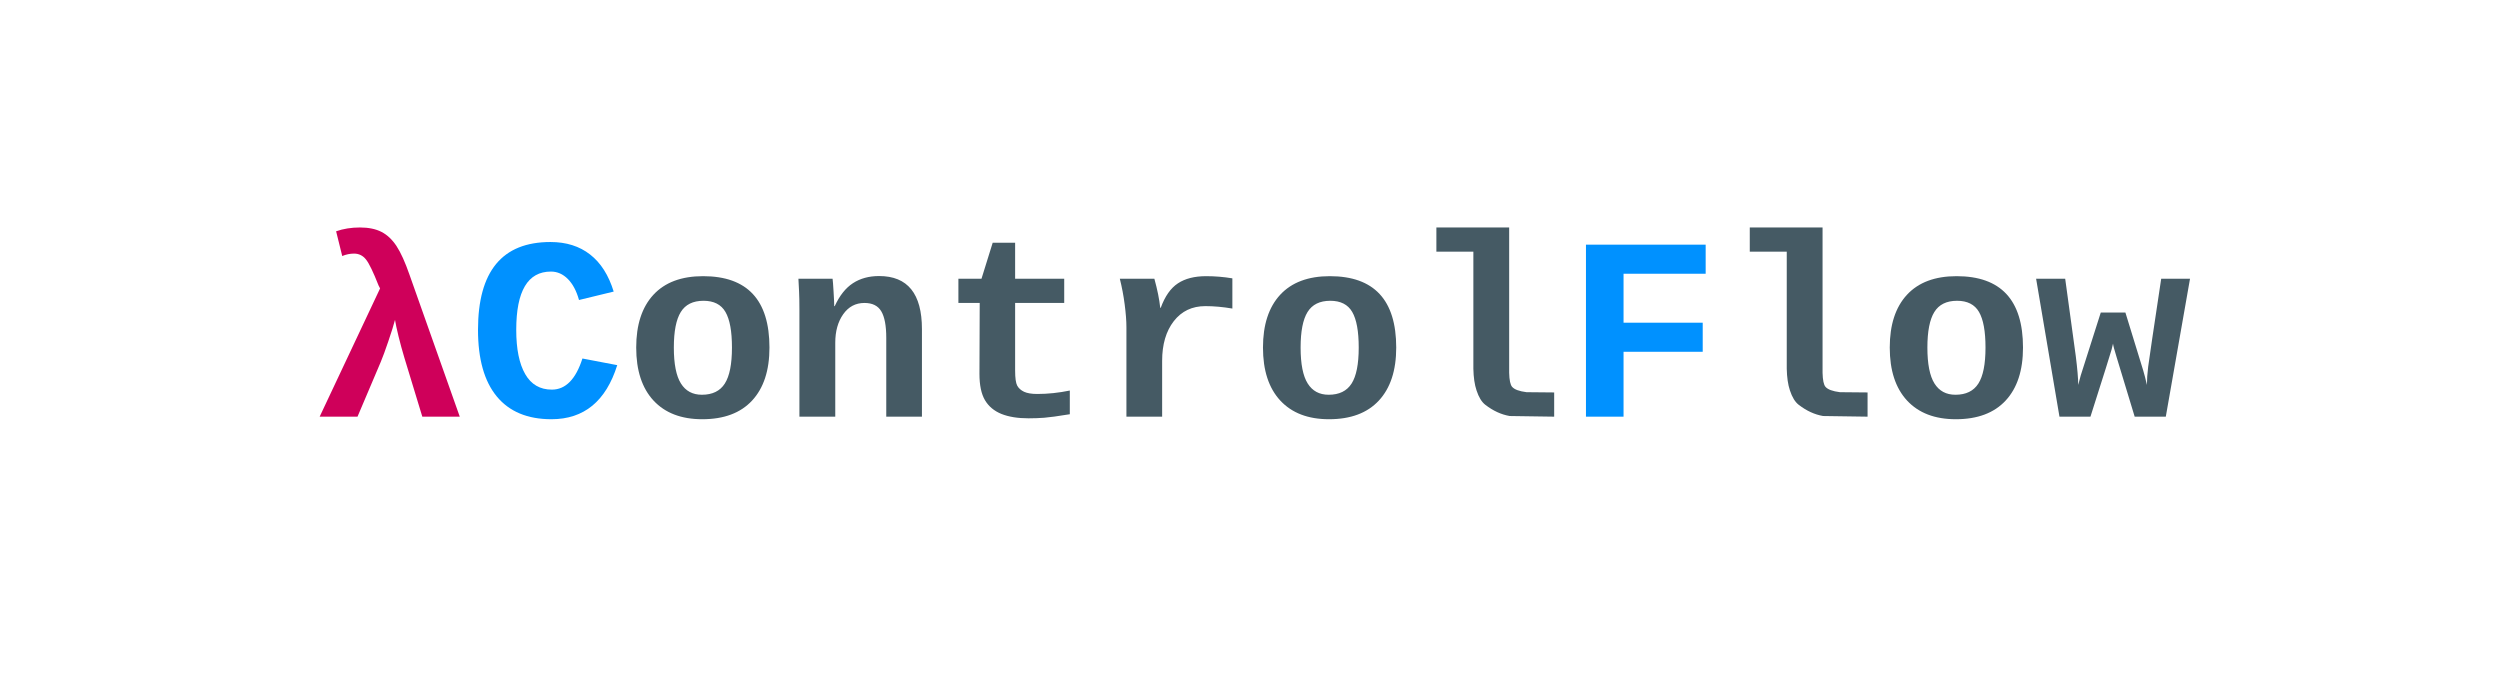
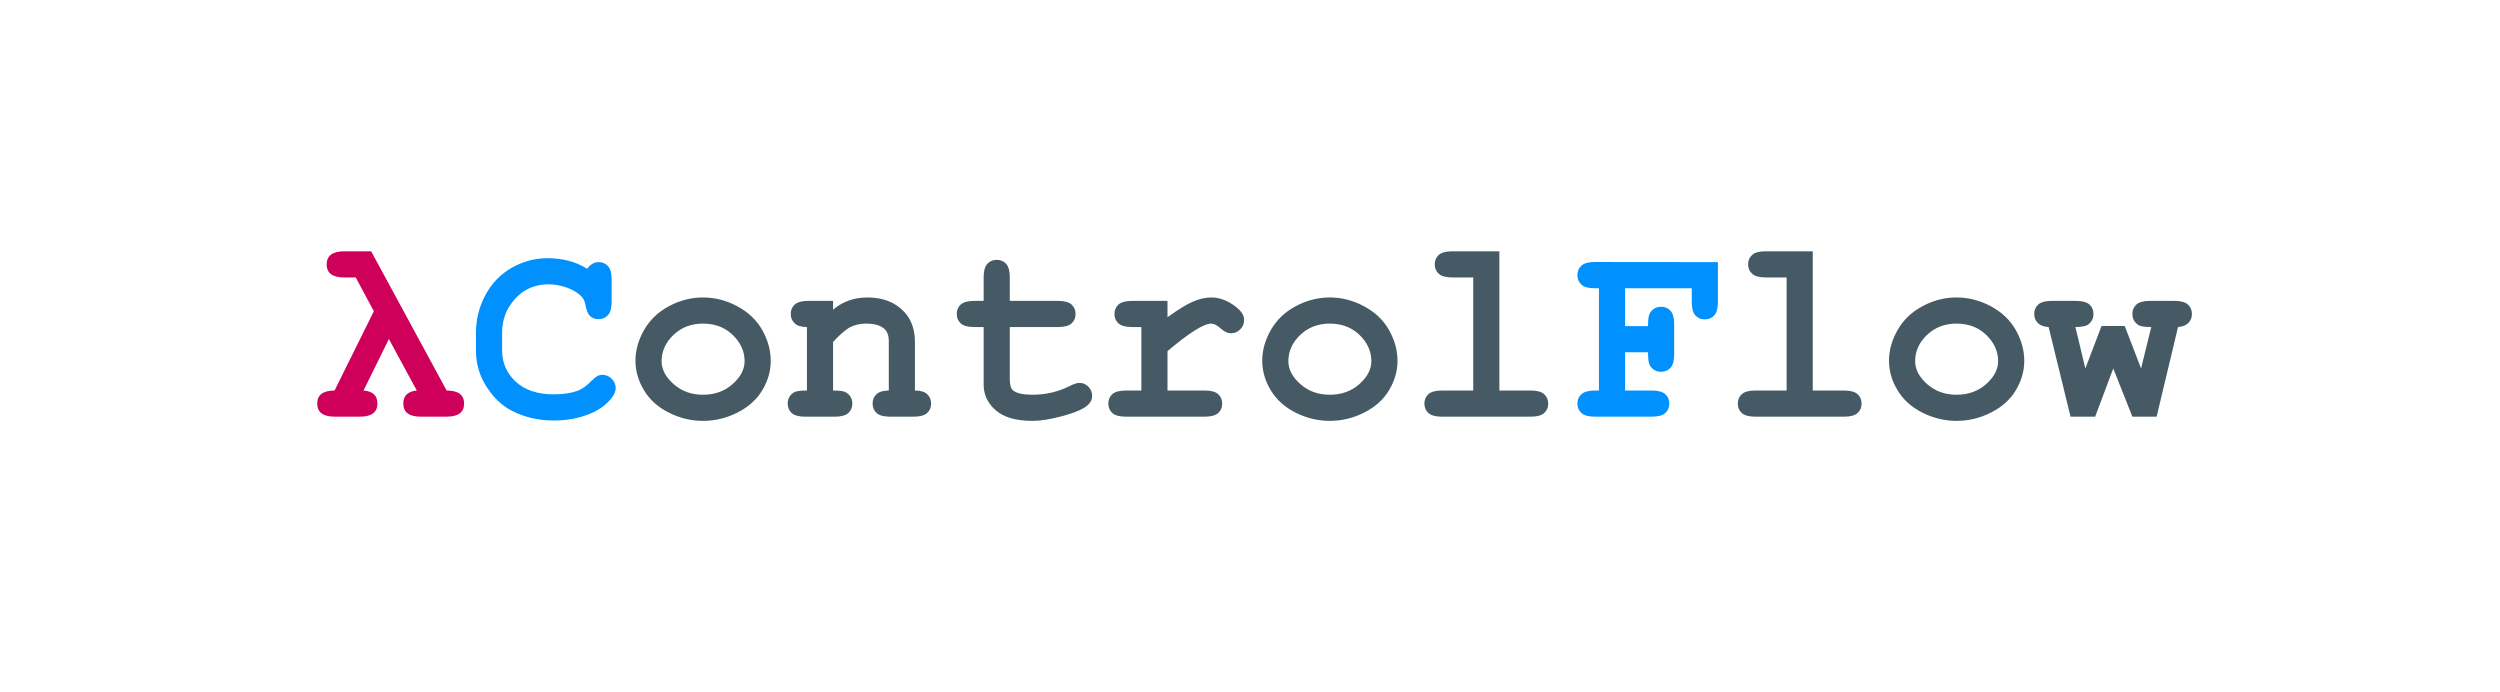
- <svg xmlns="http://www.w3.org/2000/svg" width="900px" height="249px" viewBox="0 0 900 249" version="1.1">
-   <g id="Page-1" stroke="none" stroke-width="1" fill="none" fill-rule="evenodd">
-     <text id="λControlFlow" font-family="CourierNewPS-BoldMT, Courier New" font-size="94" font-weight="bold">
-       <tspan x="112" y="150" fill="#CF005A">λ</tspan>
-       <tspan x="168.409" y="150" fill="#0091FF">C</tspan>
-       <tspan x="224.818" y="150" fill="#455A64">ontrol</tspan>
-       <tspan x="563.273" y="150" fill="#0091FF">F</tspan>
-       <tspan x="619.683" y="150" fill="#455A64">low</tspan>
-     </text>
-     <path d="" id="Path" stroke="#979797" />
+ <svg xmlns="http://www.w3.org/2000/svg" viewBox="0 0 900 249">
+   <g fill-rule="nonzero" fill="none">
+     <path d="M129.58 150c4.191 0 6.287-1.576 6.287-4.728 0-2.876-1.667-4.436-5.003-4.681l9.134-18.543 10.052 18.543c-3.244.306-4.865 1.866-4.865 4.681 0 3.152 2.096 4.728 6.288 4.728h9.317c4.192 0 6.288-1.576 6.288-4.728 0-3.12-2.096-4.681-6.288-4.681L133.618 90.47h-9.73c-4.192 0-6.288 1.576-6.288 4.727 0 3.121 2.096 4.682 6.288 4.682h4.176l6.518 12.163-14.137 28.549c-4.161 0-6.242 1.56-6.242 4.681 0 3.152 2.096 4.728 6.288 4.728h9.088z" fill="#CF005A" />
+     <path d="M199.437 151.377c4.773 0 9.133-.826 13.08-2.479 2.938-1.224 5.34-2.906 7.207-5.048 1.285-1.47 1.927-2.846 1.927-4.131 0-1.285-.474-2.402-1.422-3.35-.95-.95-2.05-1.424-3.305-1.424-.704 0-1.331.146-1.882.436-.55.291-1.316.926-2.295 1.905-1.591 1.622-3.09 2.708-4.498 3.259-2.417.948-5.37 1.423-8.858 1.423-5.845 0-10.412-1.515-13.701-4.544-3.29-3.03-4.934-6.808-4.934-11.337v-6.105c0-3.794.903-7.068 2.708-9.822 1.805-2.754 3.886-4.743 6.242-5.967 2.356-1.224 4.942-1.836 7.757-1.836 2.264 0 4.52.414 6.77 1.24 2.249.826 4 1.927 5.255 3.304.643.704 1.071 1.699 1.285 2.984.368 1.928.934 3.243 1.699 3.947.765.704 1.774 1.056 3.029 1.056 1.377 0 2.501-.482 3.374-1.446.872-.964 1.308-2.578 1.308-4.842v-7.987c0-2.264-.436-3.87-1.308-4.82-.873-.948-1.997-1.422-3.374-1.422-.796 0-1.538.199-2.226.597-.689.398-1.324.994-1.905 1.79a23.936 23.936 0 00-6.632-2.869c-2.372-.627-4.919-.94-7.642-.94-4.529 0-8.813 1.147-12.852 3.442s-7.198 5.561-9.478 9.799c-2.28 4.238-3.42 8.805-3.42 13.7v6.38c0 4.682 1.27 9.004 3.81 12.967 2.54 3.962 5.615 6.862 9.226 8.698 4.467 2.294 9.486 3.442 15.055 3.442z" fill="#0091FF" />
+     <path d="M253.092 151.515c4.314 0 8.453-1.002 12.415-3.007 3.963-2.004 6.946-4.697 8.95-8.078 2.005-3.381 3.007-6.877 3.007-10.488 0-3.794-1.01-7.489-3.03-11.084-2.019-3.595-5.01-6.456-8.973-8.583-3.962-2.127-8.085-3.19-12.37-3.19-4.252 0-8.33 1.04-12.231 3.121-3.902 2.08-6.893 4.934-8.973 8.56-2.081 3.626-3.121 7.32-3.121 11.085 0 3.702 1.025 7.252 3.075 10.648 2.05 3.397 5.033 6.082 8.95 8.055 3.917 1.974 8.017 2.96 12.3 2.96zm0-9.41c-4.192 0-7.726-1.277-10.603-3.832-2.876-2.555-4.314-5.301-4.314-8.239 0-3.58 1.423-6.732 4.268-9.455 2.846-2.723 6.396-4.085 10.649-4.085 4.834 0 8.736 1.714 11.704 5.14 2.172 2.54 3.259 5.325 3.259 8.354 0 2.968-1.438 5.73-4.315 8.285-2.876 2.555-6.426 3.832-10.648 3.832zM300.55 150c2.264 0 3.878-.436 4.842-1.308.964-.872 1.446-1.997 1.446-3.374 0-1.774-.75-3.12-2.25-4.039-.703-.459-2.263-.688-4.68-.688v-17.487c2.508-2.724 4.581-4.506 6.218-5.348 1.637-.841 3.542-1.262 5.715-1.262 2.876 0 5.033.612 6.471 1.836 1.102.949 1.653 2.448 1.653 4.498v17.763c-1.99 0-3.458.436-4.406 1.308-.949.872-1.423 1.997-1.423 3.373 0 1.408.482 2.548 1.446 3.42.963.872 2.577 1.308 4.842 1.308h8.491c2.264 0 3.878-.436 4.842-1.308.964-.872 1.446-1.997 1.446-3.374 0-1.407-.474-2.547-1.423-3.42-.948-.871-2.417-1.307-4.406-1.307v-17.487c0-4.468-1.285-8.079-3.855-10.833-3.244-3.457-7.65-5.186-13.22-5.186-2.417 0-4.658.367-6.723 1.102a17.832 17.832 0 00-5.669 3.304v-3.167h-8.95c-2.264 0-3.878.436-4.842 1.308-.964.872-1.446 1.997-1.446 3.374s.474 2.509 1.423 3.396c.948.888 2.417 1.331 4.406 1.331v22.858c-2.417 0-3.993.23-4.728.688-1.468.949-2.203 2.28-2.203 3.993 0 1.408.482 2.548 1.446 3.42.964.872 2.578 1.308 4.842 1.308h10.695zm71.096 1.515c3.03 0 6.755-.605 11.177-1.813 4.421-1.209 7.382-2.532 8.881-3.97.98-.888 1.469-1.944 1.469-3.168 0-1.315-.452-2.432-1.354-3.35-.903-.918-1.966-1.377-3.19-1.377-.887 0-2.111.398-3.672 1.193-4.07 2.05-8.507 3.075-13.31 3.075-3.305 0-5.6-.504-6.885-1.514-.826-.643-1.24-1.974-1.24-3.993v-18.865h17.396c2.264 0 3.878-.436 4.842-1.308.964-.872 1.446-1.996 1.446-3.373 0-1.408-.482-2.548-1.446-3.42-.964-.872-2.578-1.308-4.842-1.308h-17.396v-8.491c0-2.264-.436-3.878-1.308-4.842-.872-.964-1.996-1.446-3.373-1.446-1.408 0-2.548.482-3.42 1.446-.872.964-1.308 2.578-1.308 4.842v8.491h-3.396c-2.265 0-3.879.436-4.843 1.308-.963.872-1.445 1.997-1.445 3.374 0 1.407.482 2.547 1.445 3.42.964.871 2.578 1.307 4.843 1.307h3.396v20.7c0 3.672 1.461 6.77 4.384 9.295 2.922 2.524 7.305 3.787 13.15 3.787zM433.702 150c2.264 0 3.879-.436 4.842-1.308.964-.872 1.446-1.997 1.446-3.374 0-1.407-.482-2.547-1.446-3.42-.963-.871-2.578-1.307-4.842-1.307H420.3v-14.183c3.916-3.304 7.183-5.783 9.8-7.435 2.615-1.653 4.581-2.479 5.897-2.479 1.01 0 2.157.582 3.442 1.744 1.286 1.163 2.51 1.744 3.672 1.744 1.316 0 2.44-.466 3.374-1.4.933-.933 1.4-2.073 1.4-3.419 0-1.591-.98-3.152-2.938-4.682-2.876-2.264-5.844-3.396-8.904-3.396-1.989 0-4.123.474-6.403 1.423-2.28.948-5.393 2.846-9.34 5.691v-5.875h-12.806c-2.264 0-3.878.436-4.842 1.308-.964.872-1.446 1.997-1.446 3.374 0 1.407.482 2.547 1.446 3.42.964.871 2.578 1.307 4.842 1.307h3.397v22.858h-5.6c-2.264 0-3.878.436-4.842 1.308-.964.872-1.446 1.997-1.446 3.373 0 1.408.482 2.548 1.446 3.42.964.872 2.578 1.308 4.842 1.308h28.411zm45.027 1.515c4.314 0 8.452-1.002 12.415-3.007 3.963-2.004 6.946-4.697 8.95-8.078 2.004-3.381 3.007-6.877 3.007-10.488 0-3.794-1.01-7.489-3.03-11.084-2.02-3.595-5.01-6.456-8.973-8.583-3.962-2.127-8.086-3.19-12.37-3.19-4.253 0-8.33 1.04-12.231 3.121-3.902 2.08-6.893 4.934-8.974 8.56-2.08 3.626-3.12 7.32-3.12 11.085 0 3.702 1.024 7.252 3.075 10.648 2.05 3.397 5.033 6.082 8.95 8.055 3.916 1.974 8.017 2.96 12.3 2.96zm0-9.41c-4.193 0-7.727-1.277-10.603-3.832-2.876-2.555-4.314-5.301-4.314-8.239 0-3.58 1.422-6.732 4.268-9.455s6.395-4.085 10.649-4.085c4.834 0 8.736 1.714 11.704 5.14 2.172 2.54 3.258 5.325 3.258 8.354 0 2.968-1.438 5.73-4.314 8.285-2.876 2.555-6.426 3.832-10.648 3.832zM551.064 150c2.265 0 3.879-.436 4.843-1.308.964-.872 1.446-1.997 1.446-3.374 0-1.407-.482-2.547-1.446-3.42-.964-.871-2.578-1.307-4.843-1.307h-11.29V90.47H522.79c-2.264 0-3.878.436-4.842 1.308-.964.872-1.446 1.996-1.446 3.373 0 1.408.49 2.548 1.469 3.42.979.872 2.585 1.308 4.819 1.308h7.573v40.712h-11.29c-2.265 0-3.88.436-4.843 1.308-.964.872-1.446 1.997-1.446 3.373 0 1.408.482 2.548 1.446 3.42.964.872 2.578 1.308 4.842 1.308h31.991z" fill="#455A64" />
+     <path d="M594.668 150c2.264 0 3.878-.436 4.842-1.308.964-.872 1.446-1.997 1.446-3.374 0-1.407-.482-2.547-1.446-3.42-.964-.871-2.578-1.307-4.842-1.307h-9.639v-13.77h8.262c0 2.479.23 4.07.688 4.774.95 1.5 2.28 2.249 3.994 2.249 1.407 0 2.547-.482 3.42-1.446.871-.964 1.307-2.578 1.307-4.842v-10.832c0-2.265-.436-3.879-1.308-4.843-.872-.964-1.996-1.445-3.373-1.445-1.745 0-3.09.75-4.04 2.249-.458.703-.688 2.28-.688 4.727h-8.262V103.78h24.005v4.957c0 2.265.436 3.871 1.308 4.82.872.948 1.997 1.422 3.374 1.422 1.407 0 2.547-.481 3.42-1.445.871-.964 1.307-2.563 1.307-4.797V94.371l-44.292-.046c-2.264 0-3.878.436-4.842 1.308-.964.872-1.446 2.012-1.446 3.42 0 1.407.482 2.547 1.446 3.42.964.871 2.578 1.307 4.842 1.307h1.47v36.81h-1.47c-2.233 0-3.84.437-4.819 1.309-.98.872-1.469 1.997-1.469 3.373 0 1.408.482 2.548 1.446 3.42.964.872 2.578 1.308 4.842 1.308h20.517z" fill="#0091FF" />
+     <path d="M663.883 150c2.264 0 3.878-.436 4.842-1.308.964-.872 1.446-1.997 1.446-3.374 0-1.407-.482-2.547-1.446-3.42-.964-.871-2.578-1.307-4.842-1.307h-11.291V90.47h-16.983c-2.264 0-3.878.436-4.842 1.308-.964.872-1.446 1.996-1.446 3.373 0 1.408.49 2.548 1.469 3.42.98.872 2.586 1.308 4.82 1.308h7.573v40.712h-11.291c-2.265 0-3.879.436-4.843 1.308-.964.872-1.445 1.997-1.445 3.373 0 1.408.481 2.548 1.445 3.42.964.872 2.578 1.308 4.843 1.308h31.99zm40.482 1.515c4.315 0 8.453-1.002 12.416-3.007 3.962-2.004 6.946-4.697 8.95-8.078 2.004-3.381 3.006-6.877 3.006-10.488 0-3.794-1.01-7.489-3.029-11.084-2.02-3.595-5.01-6.456-8.973-8.583-3.963-2.127-8.086-3.19-12.37-3.19-4.253 0-8.33 1.04-12.232 3.121-3.901 2.08-6.892 4.934-8.973 8.56-2.08 3.626-3.12 7.32-3.12 11.085 0 3.702 1.024 7.252 3.074 10.648 2.05 3.397 5.034 6.082 8.95 8.055 3.917 1.974 8.017 2.96 12.301 2.96zm0-9.41c-4.192 0-7.726-1.277-10.602-3.832-2.877-2.555-4.315-5.301-4.315-8.239 0-3.58 1.423-6.732 4.269-9.455s6.395-4.085 10.648-4.085c4.835 0 8.736 1.714 11.704 5.14 2.173 2.54 3.26 5.325 3.26 8.354 0 2.968-1.439 5.73-4.315 8.285-2.877 2.555-6.426 3.832-10.649 3.832zM754.257 150l6.517-17.35L767.66 150h8.72l7.712-32.267c1.652-.122 2.9-.62 3.74-1.491.842-.872 1.263-1.936 1.263-3.19 0-1.408-.482-2.548-1.446-3.42-.964-.872-2.578-1.308-4.842-1.308h-8.859c-2.264 0-3.878.436-4.842 1.308-.964.872-1.446 1.997-1.446 3.374 0 1.744.735 3.09 2.203 4.039.735.459 2.265.688 4.59.688l-3.672 14.917-5.875-15.284h-8.353l-5.83 15.284-3.58-14.917c2.418 0 4.04-.367 4.866-1.101 1.101-.98 1.652-2.173 1.652-3.58 0-1.408-.482-2.548-1.446-3.42-.964-.872-2.578-1.308-4.842-1.308h-8.767c-2.264 0-3.878.436-4.842 1.308-.964.872-1.446 1.997-1.446 3.374 0 1.316.436 2.41 1.308 3.282.873.872 2.165 1.354 3.879 1.445L745.398 150h8.859z" fill="#455A64" />
  </g>
</svg>
